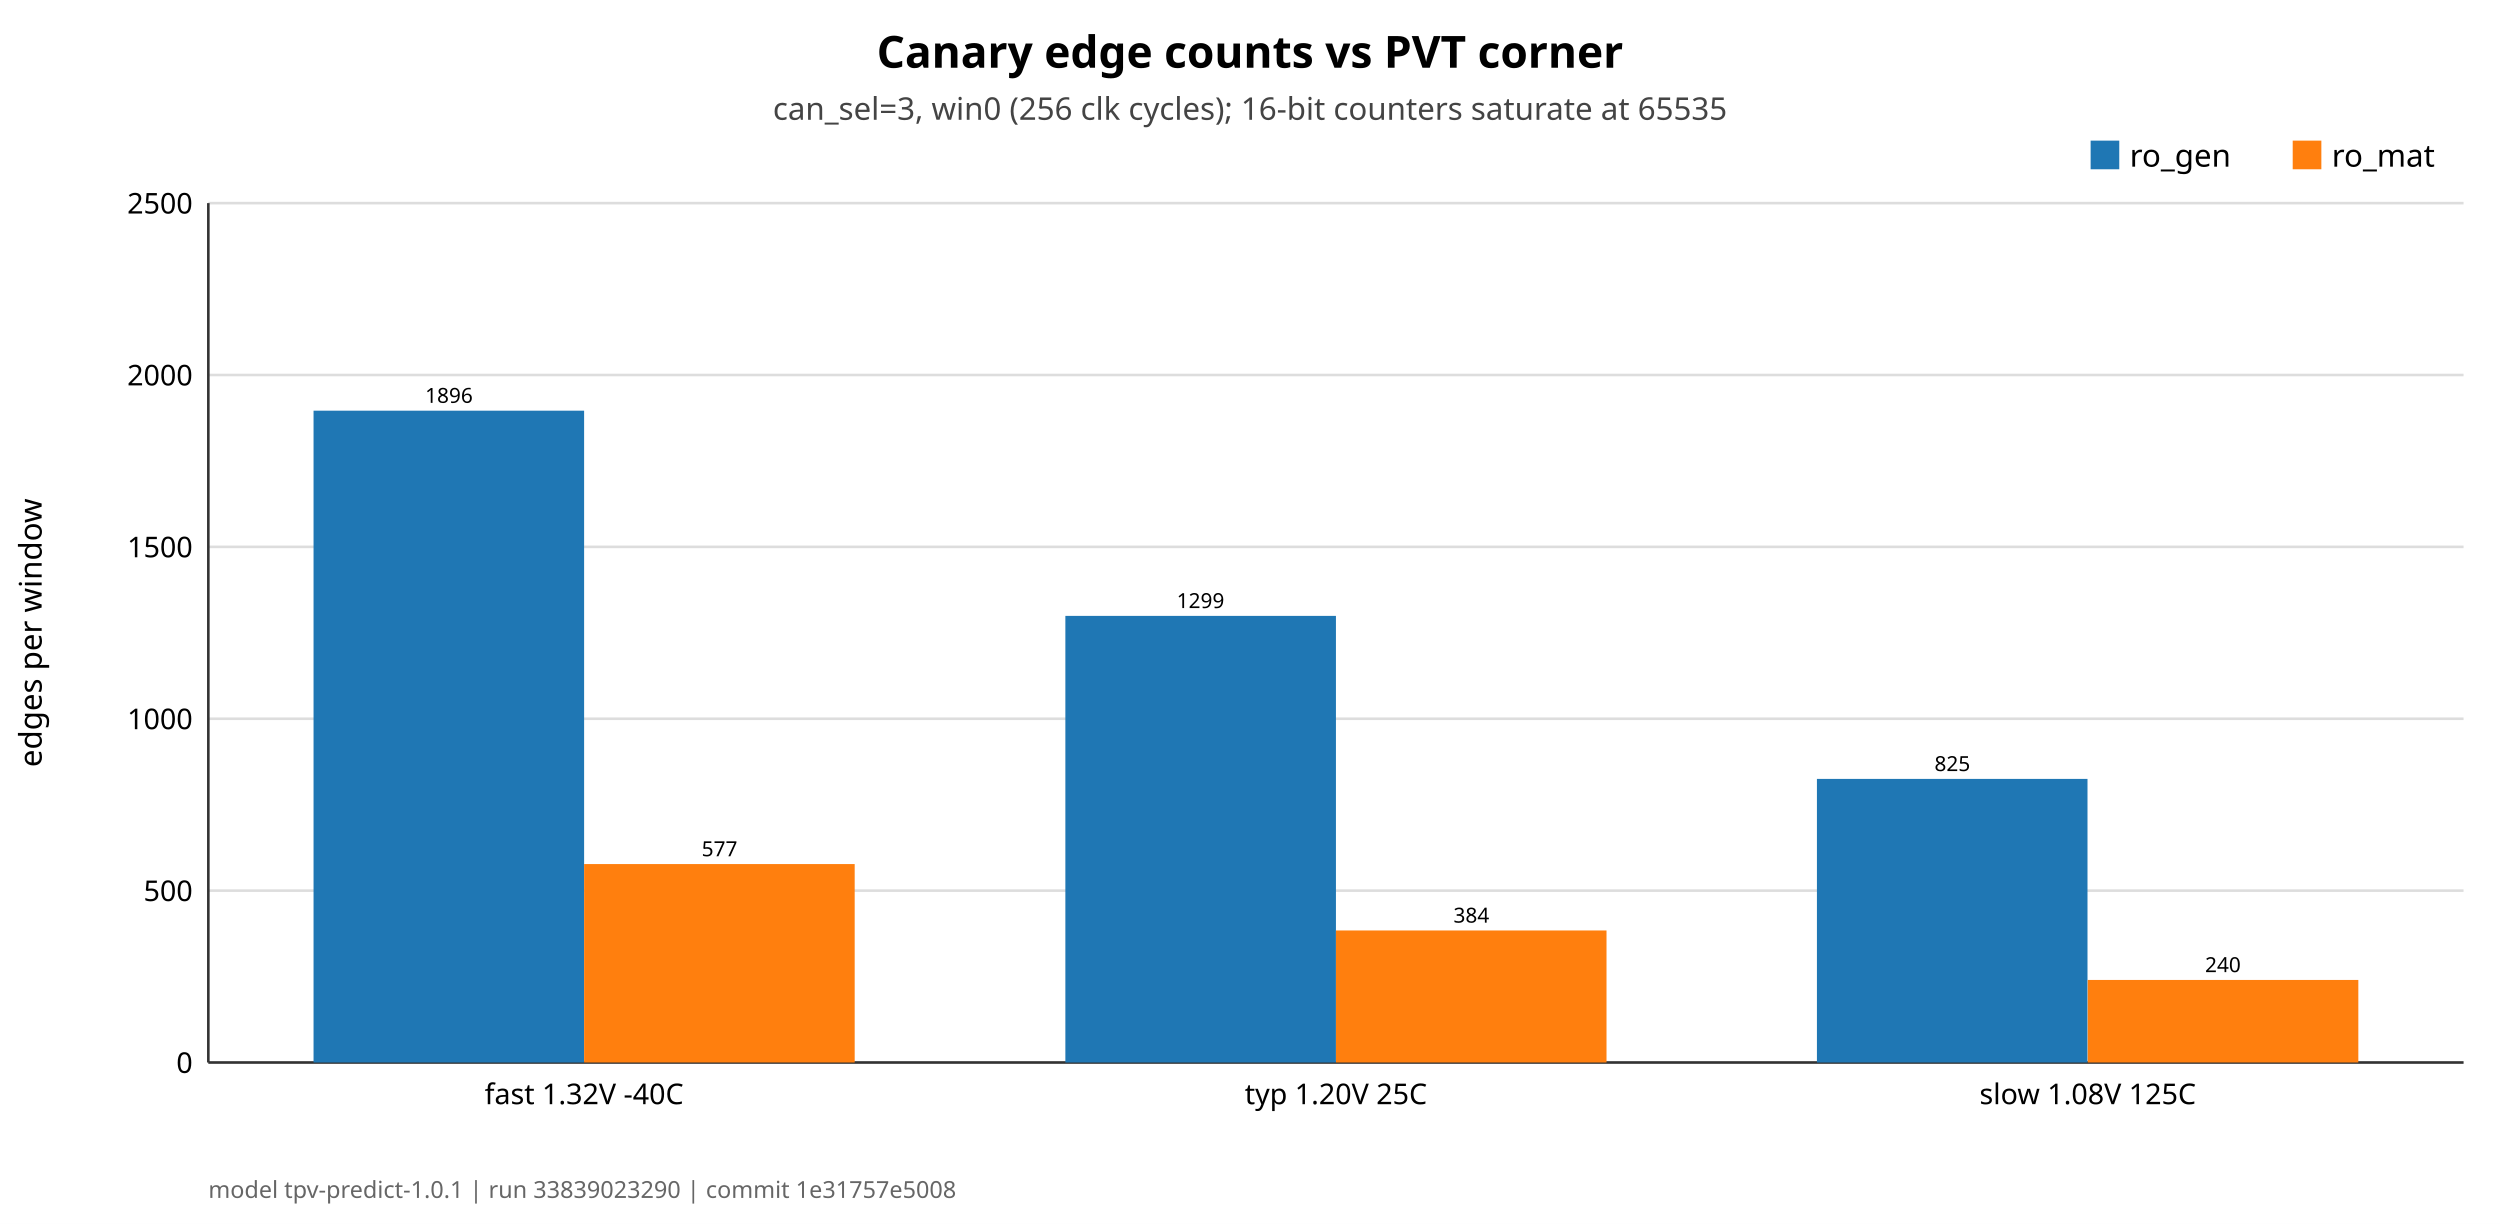
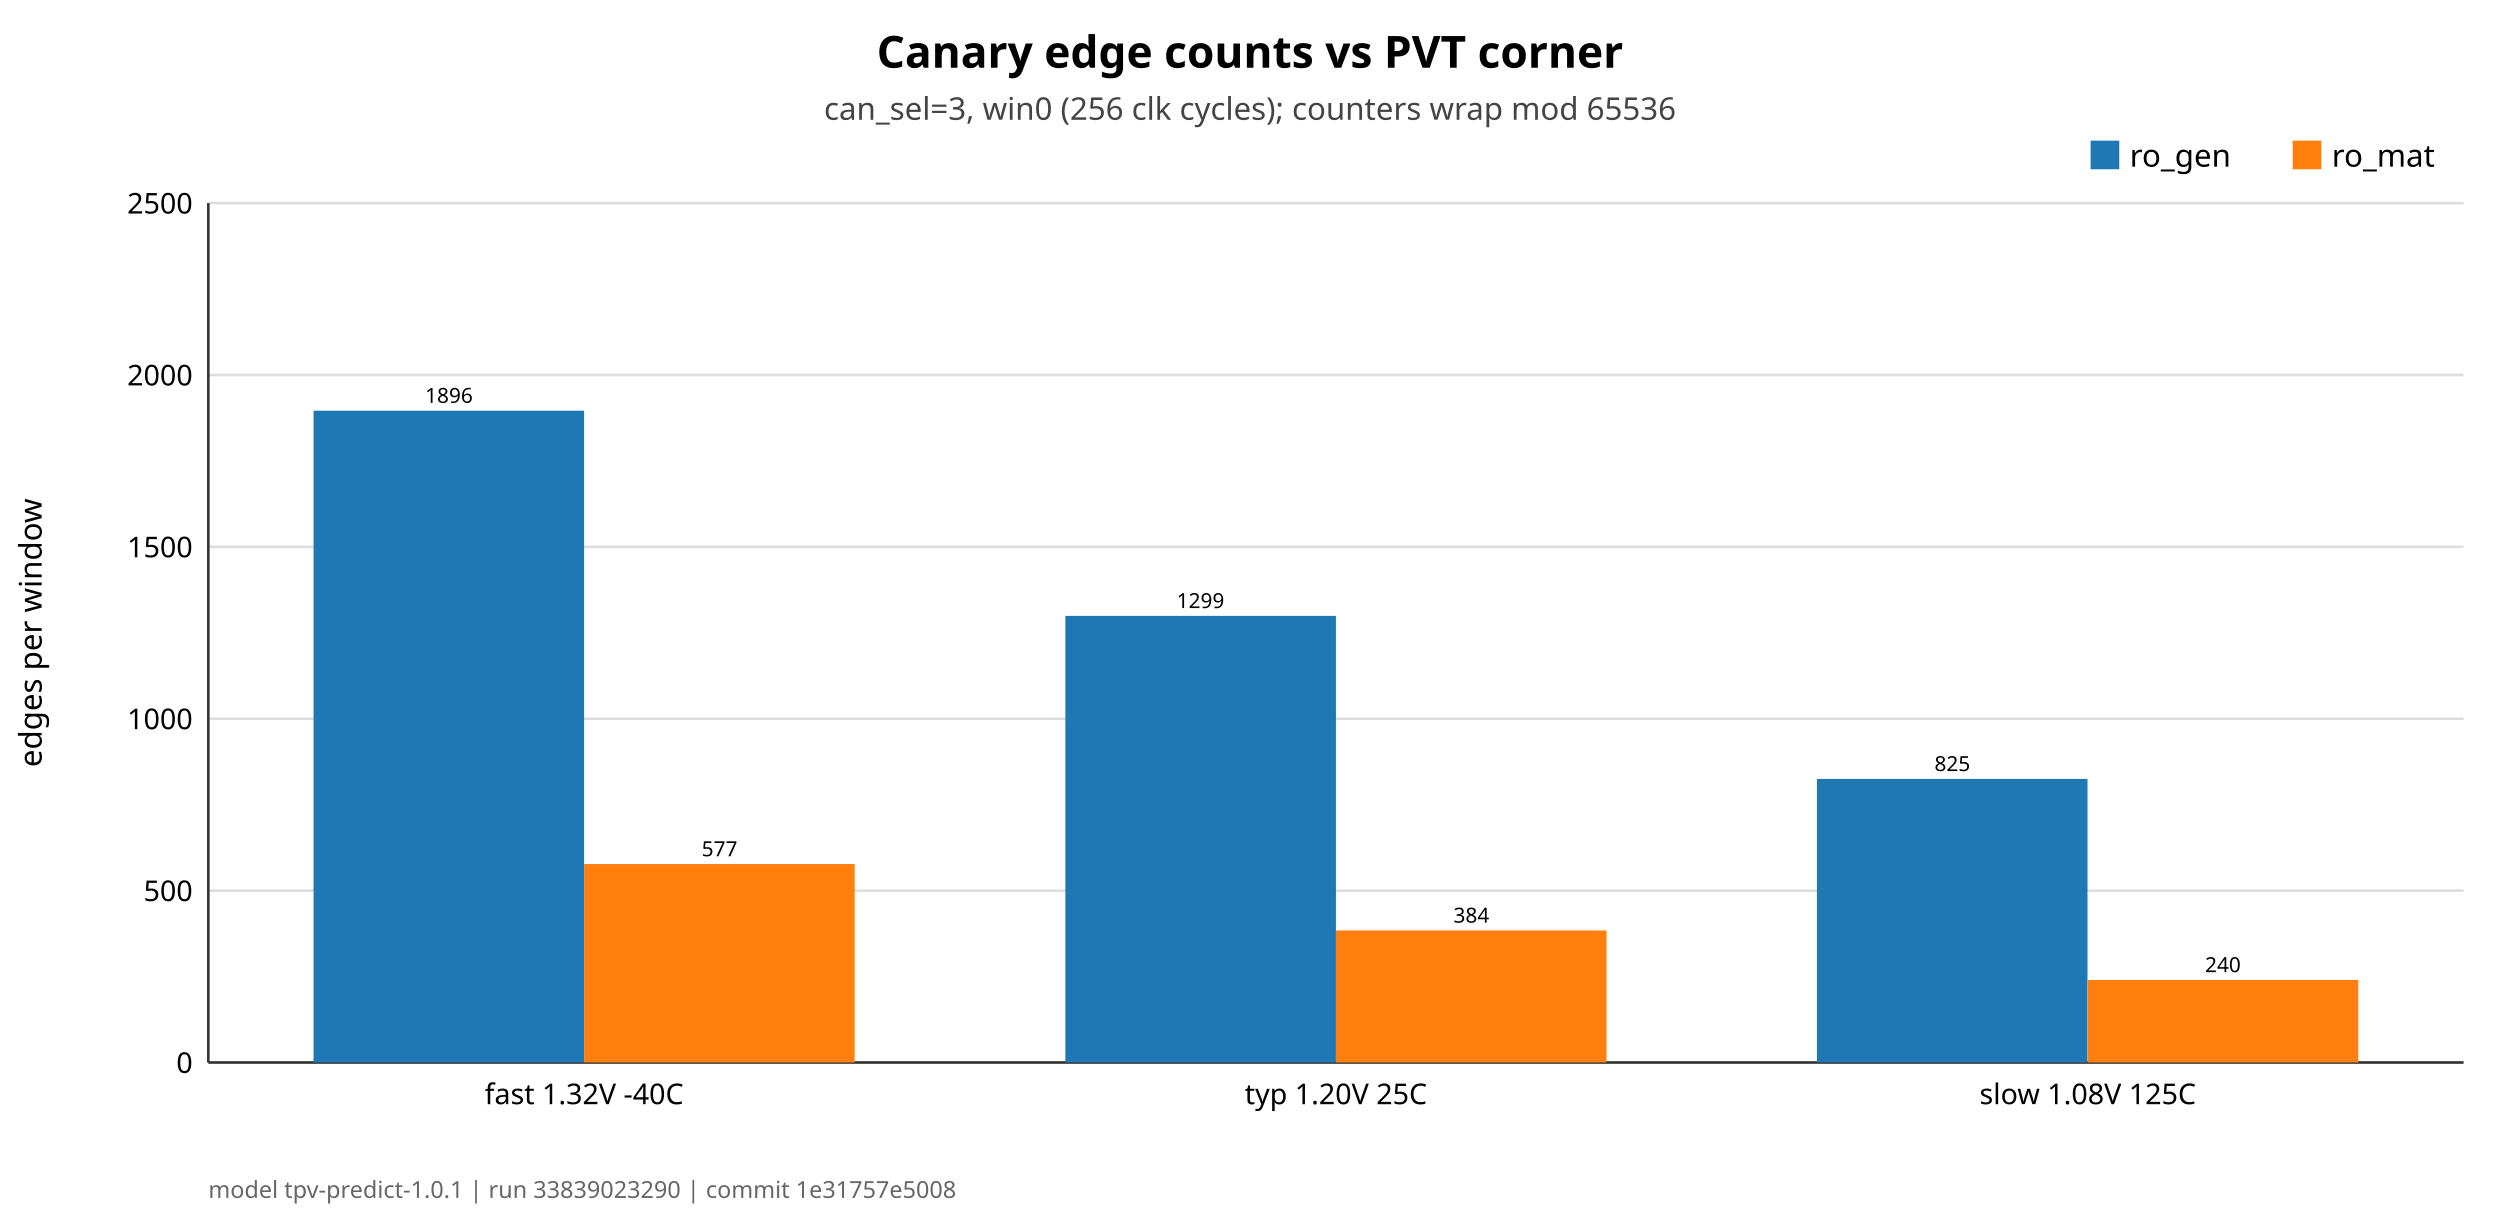
<svg xmlns="http://www.w3.org/2000/svg" width="960" height="470" viewBox="0 0 960 470" font-family="sans-serif">
  <rect width="960" height="470" fill="white" />
  <text x="480" y="26" font-size="17" font-weight="bold" text-anchor="middle">Canary edge counts vs PVT corner</text>
-   <text x="480" y="46" font-size="12" fill="#444444" text-anchor="middle">can_sel=3, win0 (256 clk cycles); 16-bit counters saturate at 65535</text>
+   <text x="480" y="46" font-size="12" fill="#444444" text-anchor="middle">can_sel=3, win0 (256 clk cycles); counters wrap mod 65536</text>
  <line x1="80" y1="408.0" x2="946" y2="408.0" stroke="#dddddd" />
  <text x="74" y="412.0" font-size="11" text-anchor="end">0</text>
  <line x1="80" y1="342.0" x2="946" y2="342.0" stroke="#dddddd" />
  <text x="74" y="346.0" font-size="11" text-anchor="end">500</text>
  <line x1="80" y1="276.0" x2="946" y2="276.0" stroke="#dddddd" />
  <text x="74" y="280.0" font-size="11" text-anchor="end">1000</text>
  <line x1="80" y1="210.0" x2="946" y2="210.0" stroke="#dddddd" />
  <text x="74" y="214.0" font-size="11" text-anchor="end">1500</text>
  <line x1="80" y1="144.0" x2="946" y2="144.0" stroke="#dddddd" />
  <text x="74" y="148.0" font-size="11" text-anchor="end">2000</text>
  <line x1="80" y1="78.0" x2="946" y2="78.0" stroke="#dddddd" />
  <text x="74" y="82.0" font-size="11" text-anchor="end">2500</text>
  <line x1="80" y1="78" x2="80" y2="408.0" stroke="#333333" />
  <line x1="80" y1="408.0" x2="946" y2="408.0" stroke="#333333" />
  <rect x="120.4" y="157.7" width="103.9" height="250.3" fill="#1f77b4" />
  <text x="172.4" y="154.7" font-size="8" text-anchor="middle">1896</text>
  <rect x="409.1" y="236.5" width="103.9" height="171.5" fill="#1f77b4" />
  <text x="461.0" y="233.5" font-size="8" text-anchor="middle">1299</text>
  <rect x="697.7" y="299.1" width="103.9" height="108.9" fill="#1f77b4" />
  <text x="749.7" y="296.1" font-size="8" text-anchor="middle">825</text>
  <rect x="224.3" y="331.8" width="103.9" height="76.2" fill="#ff7f0e" />
  <text x="276.3" y="328.8" font-size="8" text-anchor="middle">577</text>
  <rect x="513.0" y="357.3" width="103.9" height="50.7" fill="#ff7f0e" />
  <text x="565.0" y="354.3" font-size="8" text-anchor="middle">384</text>
  <rect x="801.7" y="376.3" width="103.9" height="31.7" fill="#ff7f0e" />
  <text x="853.6" y="373.3" font-size="8" text-anchor="middle">240</text>
  <text x="224.3" y="424.0" font-size="11" text-anchor="middle">fast 1.32V -40C</text>
  <text x="513.0" y="424.0" font-size="11" text-anchor="middle">typ 1.20V 25C</text>
  <text x="801.7" y="424.0" font-size="11" text-anchor="middle">slow 1.08V 125C</text>
  <rect x="880.4" y="54" width="11" height="11" fill="#ff7f0e" />
  <text x="895.4" y="64" font-size="12">ro_mat</text>
  <rect x="802.8" y="54" width="11" height="11" fill="#1f77b4" />
  <text x="817.8" y="64" font-size="12">ro_gen</text>
  <text transform="translate(16,243) rotate(-90)" font-size="12" text-anchor="middle">edges per window</text>
  <text x="80" y="460" font-size="9" fill="#666666">model tpv-predict-1.0.1 | run 33839023290 | commit 1e31757e5008</text>
</svg>
